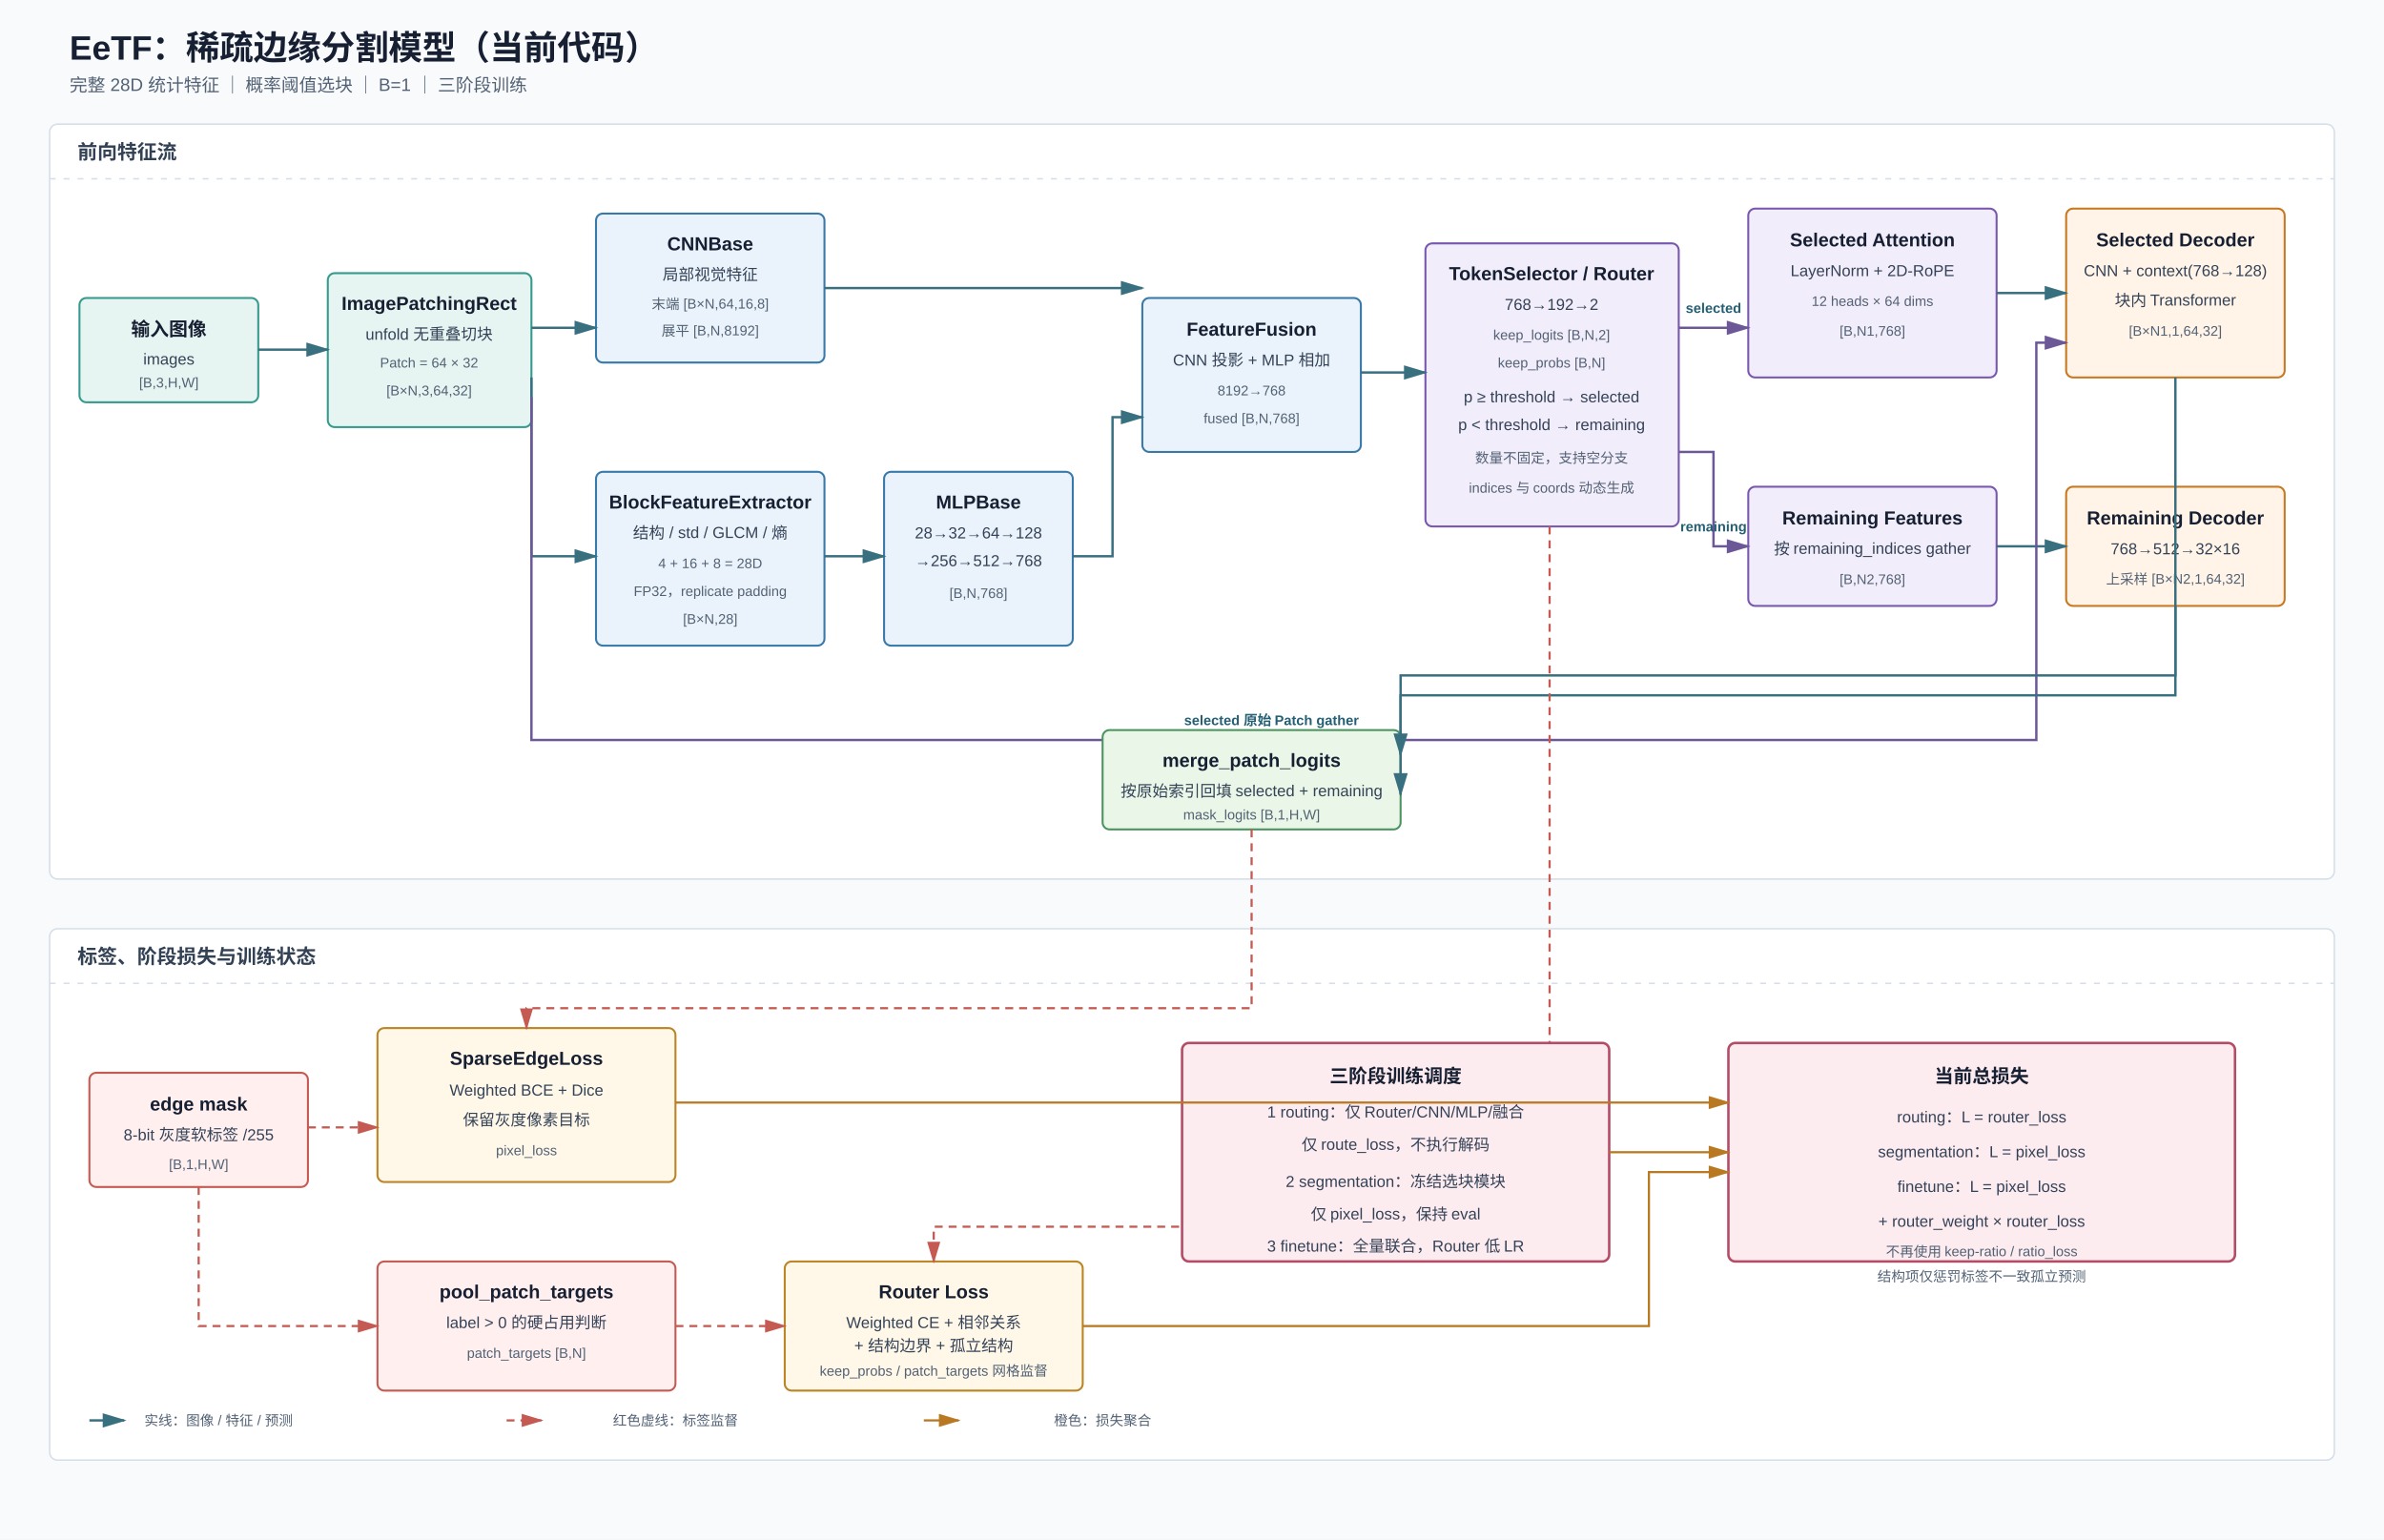
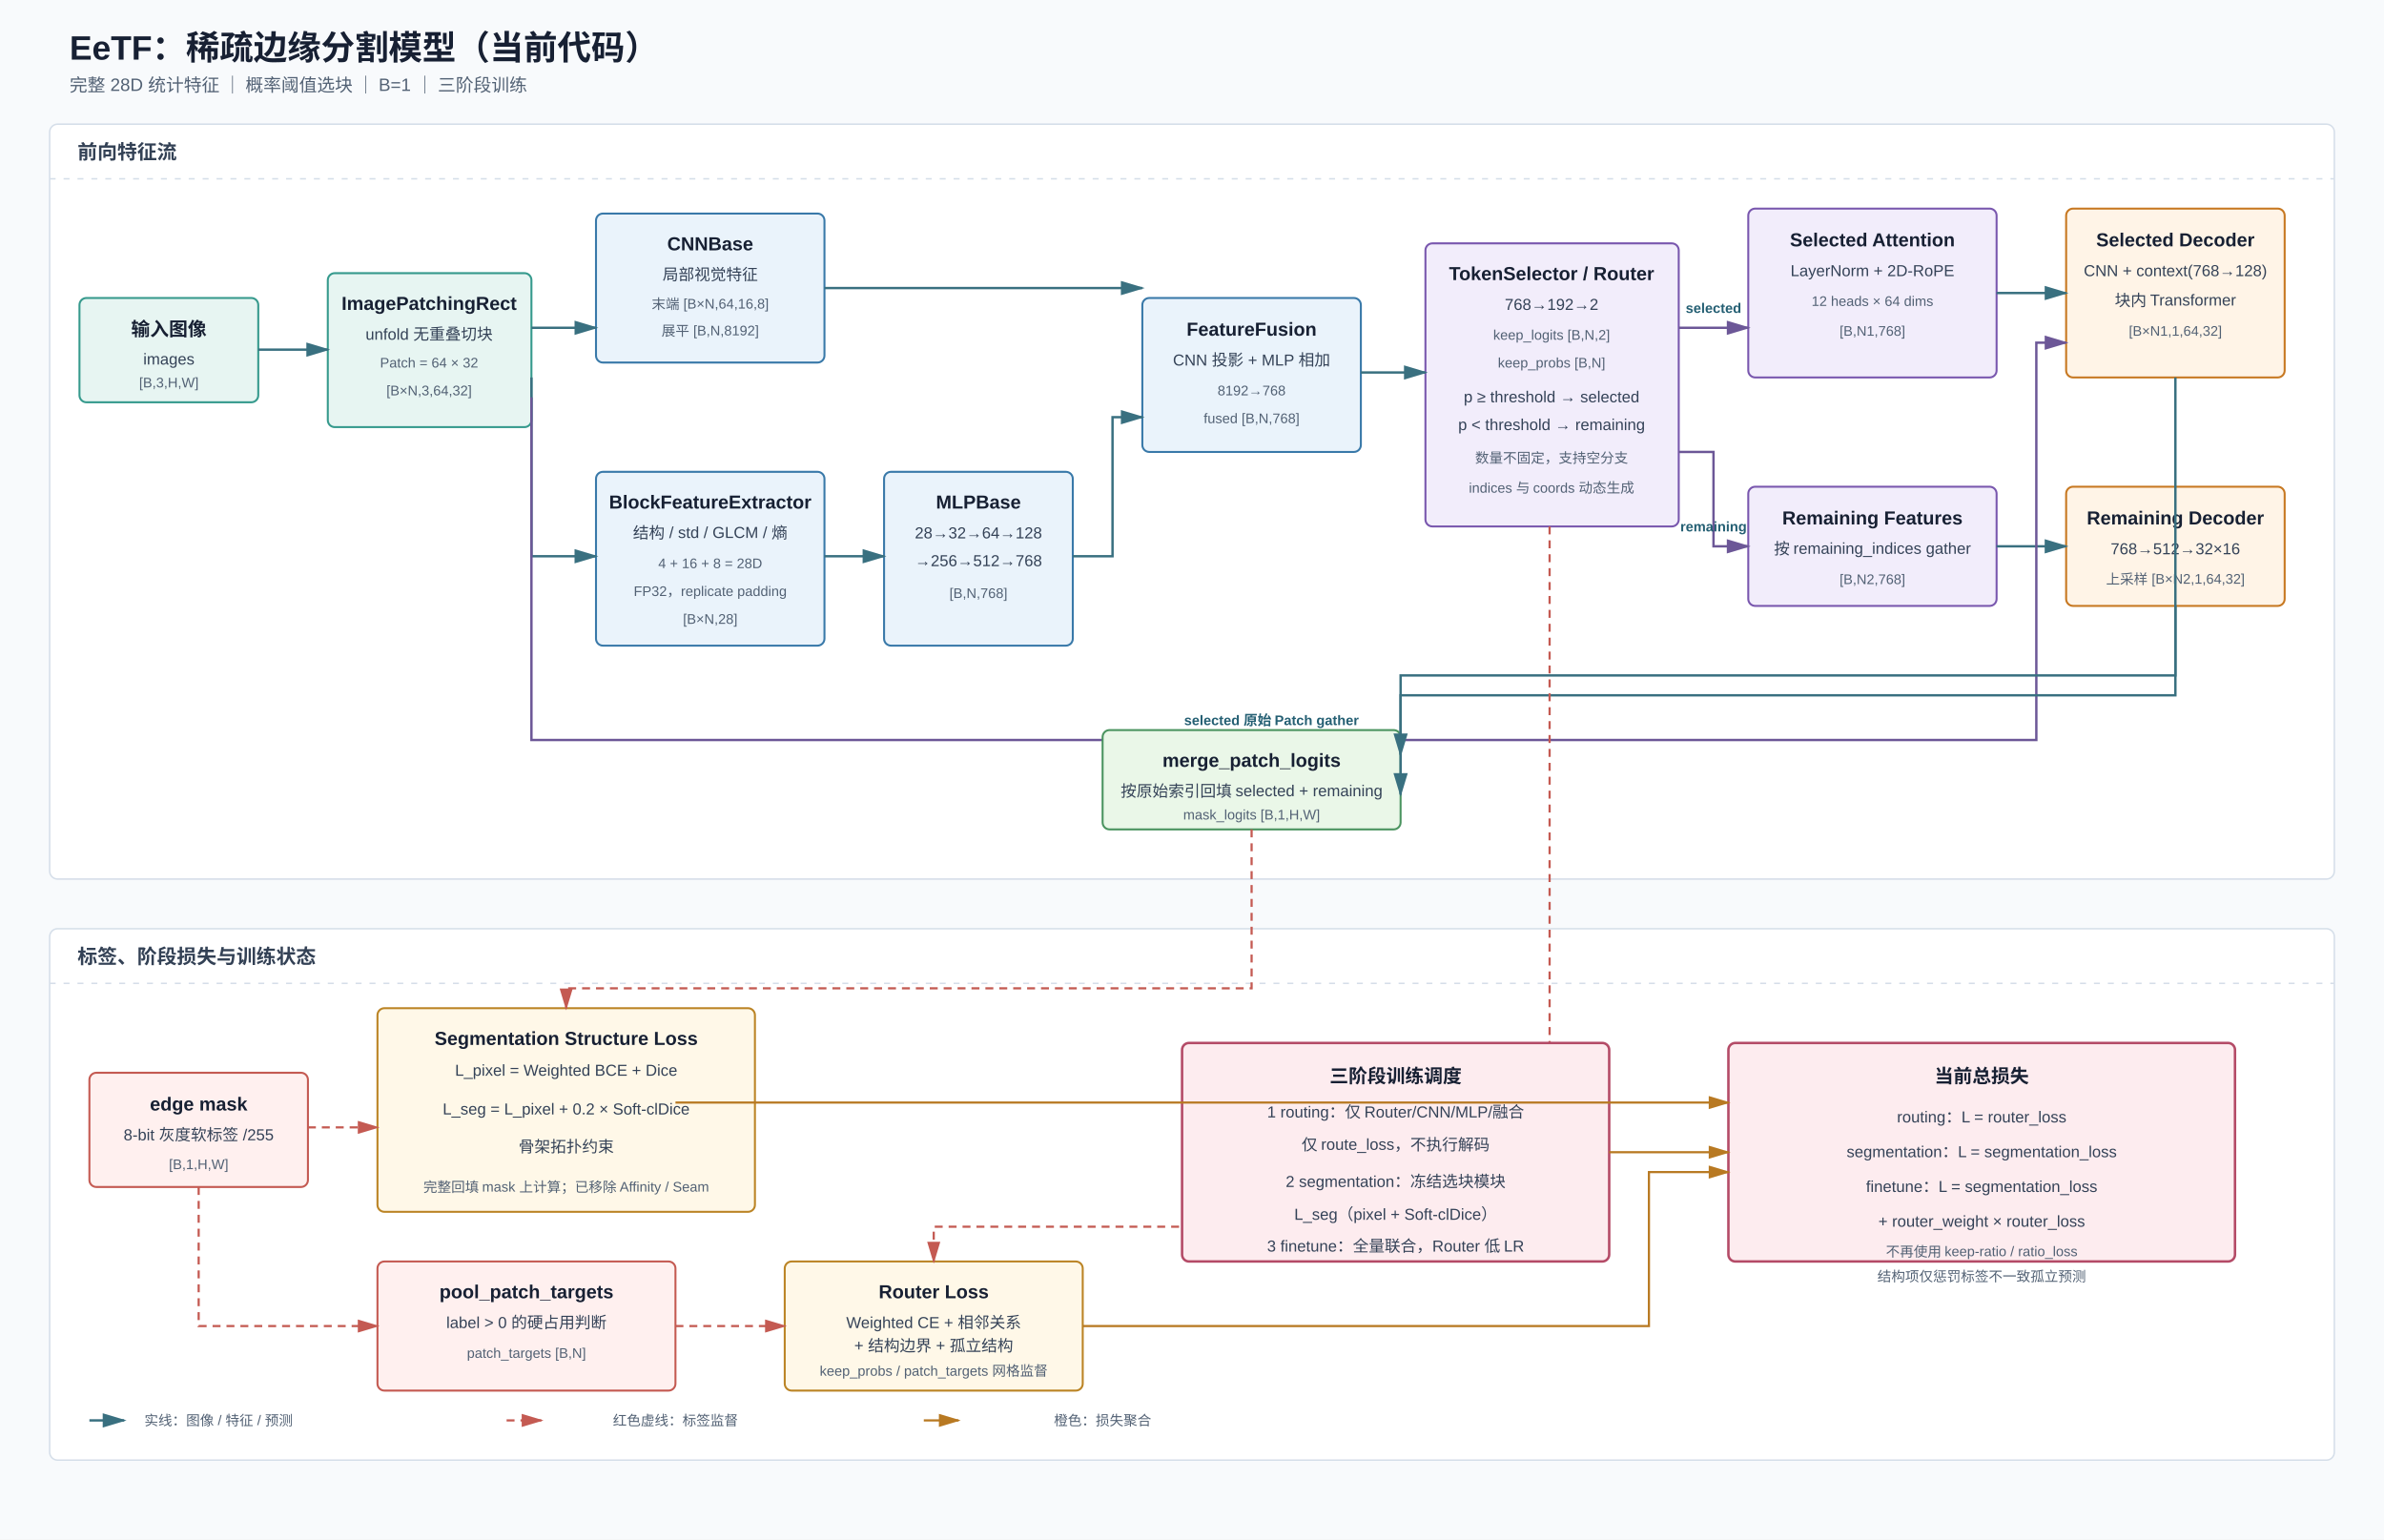
<svg xmlns="http://www.w3.org/2000/svg" width="2400" height="1550" viewBox="0 0 2400 1550" role="img" aria-labelledby="title desc">
  <defs>
    <style>
*{font-family:Arial,'Noto Sans CJK SC',sans-serif}.bg{fill:#f8fafc}.title{font-size:34px;font-weight:700;fill:#172033}.sub{font-size:18px;fill:#526174}.sec{font-size:20px;font-weight:700;fill:#334155}.t{font-size:19px;font-weight:700;fill:#172033;text-anchor:middle}.x{font-size:16px;fill:#344257;text-anchor:middle}.s{font-size:14px;fill:#526174;text-anchor:middle}.fl{font-size:14px;font-weight:700;fill:#245f73;text-anchor:middle}.ll{font-size:14px;font-weight:700;fill:#a33c2b;text-anchor:middle}.g{fill:#fff;stroke:#d5dee9;stroke-width:1.5}.i{fill:#e7f5f2;stroke:#369a8d;stroke-width:2}.f{fill:#eaf3fb;stroke:#3979a9;stroke-width:2}.r{fill:#f2edfb;stroke:#7957ae;stroke-width:2}.d{fill:#fff4e7;stroke:#c77821;stroke-width:2}.o{fill:#eaf7e8;stroke:#4b9460;stroke-width:2}.y{fill:#fff0ef;stroke:#c45a52;stroke-width:2}.l{fill:#fff8e8;stroke:#bb8425;stroke-width:2}.z{fill:#fdecef;stroke:#b44b67;stroke-width:2.5}.a{fill:none;stroke:#397080;stroke-width:2.4;marker-end:url(#a)}.b{fill:none;stroke:#6c5797;stroke-width:2.4;marker-end:url(#p)}.q{fill:none;stroke:#c45a52;stroke-width:2.2;stroke-dasharray:8 6;marker-end:url(#q)}.w{fill:none;stroke:#b87922;stroke-width:2.2;marker-end:url(#w)}.di{stroke:#d5dee9;stroke-width:1.5;stroke-dasharray:6 8}
</style>
    <marker id="a" markerWidth="10" markerHeight="10" refX="9" refY="3" orient="auto">
      <path d="M0 0 10 3 0 6Z" fill="#397080" />
    </marker>
    <marker id="p" markerWidth="10" markerHeight="10" refX="9" refY="3" orient="auto">
      <path d="M0 0 10 3 0 6Z" fill="#6c5797" />
    </marker>
    <marker id="q" markerWidth="10" markerHeight="10" refX="9" refY="3" orient="auto">
      <path d="M0 0 10 3 0 6Z" fill="#c45a52" />
    </marker>
    <marker id="w" markerWidth="10" markerHeight="10" refX="9" refY="3" orient="auto">
      <path d="M0 0 10 3 0 6Z" fill="#b87922" />
    </marker>
  </defs>
  <rect class="bg" width="2400" height="1550" />
  <text x="70" y="60" class="title">EeTF：稀疏边缘分割模型（当前代码）</text>
  <text x="70" y="92" class="sub">完整 28D 统计特征 ｜ 概率阈值选块 ｜ B=1 ｜ 三阶段训练</text>
  <rect x="50" y="125" width="2300" height="760" rx="8" class="g" />
  <text x="78" y="160" class="sec">前向特征流</text>
  <line x1="50" y1="180" x2="2350" y2="180" class="di" />
  <rect x="80" y="300" width="180" height="105" rx="7" class="i" />
  <text x="170" y="338" class="t">输入图像</text>
  <text x="170" y="367" class="x">images</text>
  <text x="170" y="390" class="s">[B,3,H,W]</text>
  <rect x="330" y="275" width="205" height="155" rx="7" class="i" />
  <text x="432" y="312" class="t">ImagePatchingRect</text>
  <text x="432" y="342" class="x">unfold 无重叠切块</text>
  <text x="432" y="370" class="s">Patch = 64 × 32</text>
  <text x="432" y="398" class="s">[B×N,3,64,32]</text>
  <path d="M260 352H330" class="a" />
  <rect x="600" y="215" width="230" height="150" rx="7" class="f" />
  <text x="715" y="252" class="t">CNNBase</text>
  <text x="715" y="282" class="x">局部视觉特征</text>
  <text x="715" y="311" class="s">末端 [B×N,64,16,8]</text>
  <text x="715" y="338" class="s">展平 [B,N,8192]</text>
  <rect x="600" y="475" width="230" height="175" rx="7" class="f" />
  <text x="715" y="512" class="t">BlockFeatureExtractor</text>
  <text x="715" y="542" class="x">结构 / std / GLCM / 熵</text>
  <text x="715" y="572" class="s">4 + 16 + 8 = 28D</text>
  <text x="715" y="600" class="s">FP32，replicate padding</text>
  <text x="715" y="628" class="s">[B×N,28]</text>
  <rect x="890" y="475" width="190" height="175" rx="7" class="f" />
  <text x="985" y="512" class="t">MLPBase</text>
  <text x="985" y="542" class="x">28→32→64→128</text>
  <text x="985" y="570" class="x">→256→512→768</text>
  <text x="985" y="602" class="s">[B,N,768]</text>
  <path d="M535 330H600" class="a" />
  <path d="M535 380V560H600" class="a" />
  <path d="M830 560H890" class="a" />
  <rect x="1150" y="300" width="220" height="155" rx="7" class="f" />
  <text x="1260" y="338" class="t">FeatureFusion</text>
  <text x="1260" y="368" class="x">CNN 投影 + MLP 相加</text>
  <text x="1260" y="398" class="s">8192→768</text>
  <text x="1260" y="426" class="s">fused [B,N,768]</text>
  <path d="M830 290H1150" class="a" />
  <path d="M1080 560H1120V420H1150" class="a" />
  <rect x="1435" y="245" width="255" height="285" rx="7" class="r" />
  <text x="1562" y="282" class="t">TokenSelector / Router</text>
  <text x="1562" y="312" class="x">768→192→2</text>
  <text x="1562" y="342" class="s">keep_logits [B,N,2]</text>
  <text x="1562" y="370" class="s">keep_probs [B,N]</text>
  <text x="1562" y="405" class="x">p ≥ threshold → selected</text>
  <text x="1562" y="433" class="x">p &lt; threshold → remaining</text>
  <text x="1562" y="466" class="s">数量不固定，支持空分支</text>
  <text x="1562" y="496" class="s">indices 与 coords 动态生成</text>
  <path d="M1370 375H1435" class="a" />
  <rect x="1760" y="210" width="250" height="170" rx="7" class="r" />
  <text x="1885" y="248" class="t">Selected Attention</text>
  <text x="1885" y="278" class="x">LayerNorm + 2D-RoPE</text>
  <text x="1885" y="308" class="s">12 heads × 64 dims</text>
  <text x="1885" y="338" class="s">[B,N1,768]</text>
  <path d="M1690 330H1760" class="b" />
  <text x="1725" y="315" class="fl">selected</text>
  <rect x="1760" y="490" width="250" height="120" rx="7" class="r" />
  <text x="1885" y="528" class="t">Remaining Features</text>
  <text x="1885" y="558" class="x">按 remaining_indices gather</text>
  <text x="1885" y="588" class="s">[B,N2,768]</text>
  <path d="M1690 455H1725V550H1760" class="b" />
  <text x="1725" y="535" class="fl">remaining</text>
  <rect x="2080" y="210" width="220" height="170" rx="7" class="d" />
  <text x="2190" y="248" class="t">Selected Decoder</text>
  <text x="2190" y="278" class="x">CNN + context(768→128)</text>
  <text x="2190" y="308" class="x">块内 Transformer</text>
  <text x="2190" y="338" class="s">[B×N1,1,64,32]</text>
  <path d="M2010 295H2080" class="a" />
  <rect x="2080" y="490" width="220" height="120" rx="7" class="d" />
  <text x="2190" y="528" class="t">Remaining Decoder</text>
  <text x="2190" y="558" class="x">768→512→32×16</text>
  <text x="2190" y="588" class="s">上采样 [B×N2,1,64,32]</text>
  <path d="M2010 550H2080" class="a" />
  <path d="M535 400V745H2050V345H2080" class="b" />
  <text x="1280" y="730" class="fl">selected 原始 Patch gather</text>
  <rect x="1110" y="735" width="300" height="100" rx="7" class="o" />
  <text x="1260" y="772" class="t">merge_patch_logits</text>
  <text x="1260" y="802" class="x">按原始索引回填 selected + remaining</text>
  <text x="1260" y="825" class="s">mask_logits [B,1,H,W]</text>
  <path d="M2190 380V680H1410V760" class="a" />
  <path d="M2190 610V700H1410V800" class="a" />
  <rect x="50" y="935" width="2300" height="535" rx="8" class="g" />
  <text x="78" y="970" class="sec">标签、阶段损失与训练状态</text>
  <line x1="50" y1="990" x2="2350" y2="990" class="di" />
  <rect x="90" y="1080" width="220" height="115" rx="7" class="y" />
  <text x="200" y="1118" class="t">edge mask</text>
  <text x="200" y="1148" class="x">8-bit 灰度软标签 /255</text>
  <text x="200" y="1177" class="s">[B,1,H,W]</text>
-   <rect x="380" y="1035" width="300" height="155" rx="7" class="l" />
-   <text x="530" y="1072" class="t">SparseEdgeLoss</text>
-   <text x="530" y="1103" class="x">Weighted BCE + Dice</text>
-   <text x="530" y="1133" class="x">保留灰度像素目标</text>
-   <text x="530" y="1163" class="s">pixel_loss</text>
+   <rect x="380" y="1015" width="380" height="205" rx="7" class="l" />
+   <text x="570" y="1052" class="t">Segmentation Structure Loss</text>
+   <text x="570" y="1083" class="x">L_pixel = Weighted BCE + Dice</text>
+   <text x="570" y="1122" class="x">L_seg = L_pixel + 0.2 × Soft-clDice</text>
+   <text x="570" y="1160" class="x">骨架拓扑约束</text>
+   <text x="570" y="1200" class="s">完整回填 mask 上计算；已移除 Affinity / Seam</text>
  <path d="M310 1135H380" class="q" />
-   <path d="M1260 835V1015H530V1035" class="q" />
+   <path d="M1260 835V995H570V1015" class="q" />
  <rect x="380" y="1270" width="300" height="130" rx="7" class="y" />
  <text x="530" y="1307" class="t">pool_patch_targets</text>
  <text x="530" y="1337" class="x">label &gt; 0 的硬占用判断</text>
  <text x="530" y="1367" class="s">patch_targets [B,N]</text>
  <path d="M200 1195V1335H380" class="q" />
  <rect x="790" y="1270" width="300" height="130" rx="7" class="l" />
  <text x="940" y="1307" class="t">Router Loss</text>
  <text x="940" y="1337" class="x">Weighted CE + 相邻关系</text>
  <text x="940" y="1360" class="x">+ 结构边界 + 孤立结构</text>
  <text x="940" y="1385" class="s">keep_probs / patch_targets 网格监督</text>
  <path d="M680 1335H790" class="q" />
  <path d="M1560 530V1235H940V1270" class="q" />
  <rect x="1190" y="1050" width="430" height="220" rx="7" class="z" />
  <text x="1405" y="1090" class="t">三阶段训练调度</text>
  <text x="1405" y="1125" class="x">1 routing：仅 Router/CNN/MLP/融合</text>
  <text x="1405" y="1158" class="x">仅 route_loss，不执行解码</text>
  <text x="1405" y="1195" class="x">2 segmentation：冻结选块模块</text>
-   <text x="1405" y="1228" class="x">仅 pixel_loss，保持 eval</text>
+   <text x="1405" y="1228" class="x">L_seg（pixel + Soft-clDice）</text>
  <text x="1405" y="1260" class="x">3 finetune：全量联合，Router 低 LR</text>
  <rect x="1740" y="1050" width="510" height="220" rx="7" class="z" />
  <text x="1995" y="1090" class="t">当前总损失</text>
  <text x="1995" y="1130" class="x">routing：L = router_loss</text>
-   <text x="1995" y="1165" class="x">segmentation：L = pixel_loss</text>
-   <text x="1995" y="1200" class="x">finetune：L = pixel_loss</text>
+   <text x="1995" y="1165" class="x">segmentation：L = segmentation_loss</text>
+   <text x="1995" y="1200" class="x">finetune：L = segmentation_loss</text>
  <text x="1995" y="1235" class="x">+ router_weight × router_loss</text>
  <text x="1995" y="1265" class="s">不再使用 keep-ratio / ratio_loss</text>
  <text x="1995" y="1290" class="s">结构项仅惩罚标签不一致孤立预测</text>
  <path d="M680 1110H1740" class="w" />
  <path d="M1090 1335H1660V1180H1740" class="w" />
  <path d="M1620 1160H1740" class="w" />
  <line x1="90" y1="1430" x2="125" y2="1430" class="a" />
  <text x="220" y="1435" class="s">实线：图像 / 特征 / 预测</text>
  <line x1="510" y1="1430" x2="545" y2="1430" class="q" />
  <text x="680" y="1435" class="s">红色虚线：标签监督</text>
  <line x1="930" y1="1430" x2="965" y2="1430" class="w" />
  <text x="1110" y="1435" class="s">橙色：损失聚合</text>
</svg>
